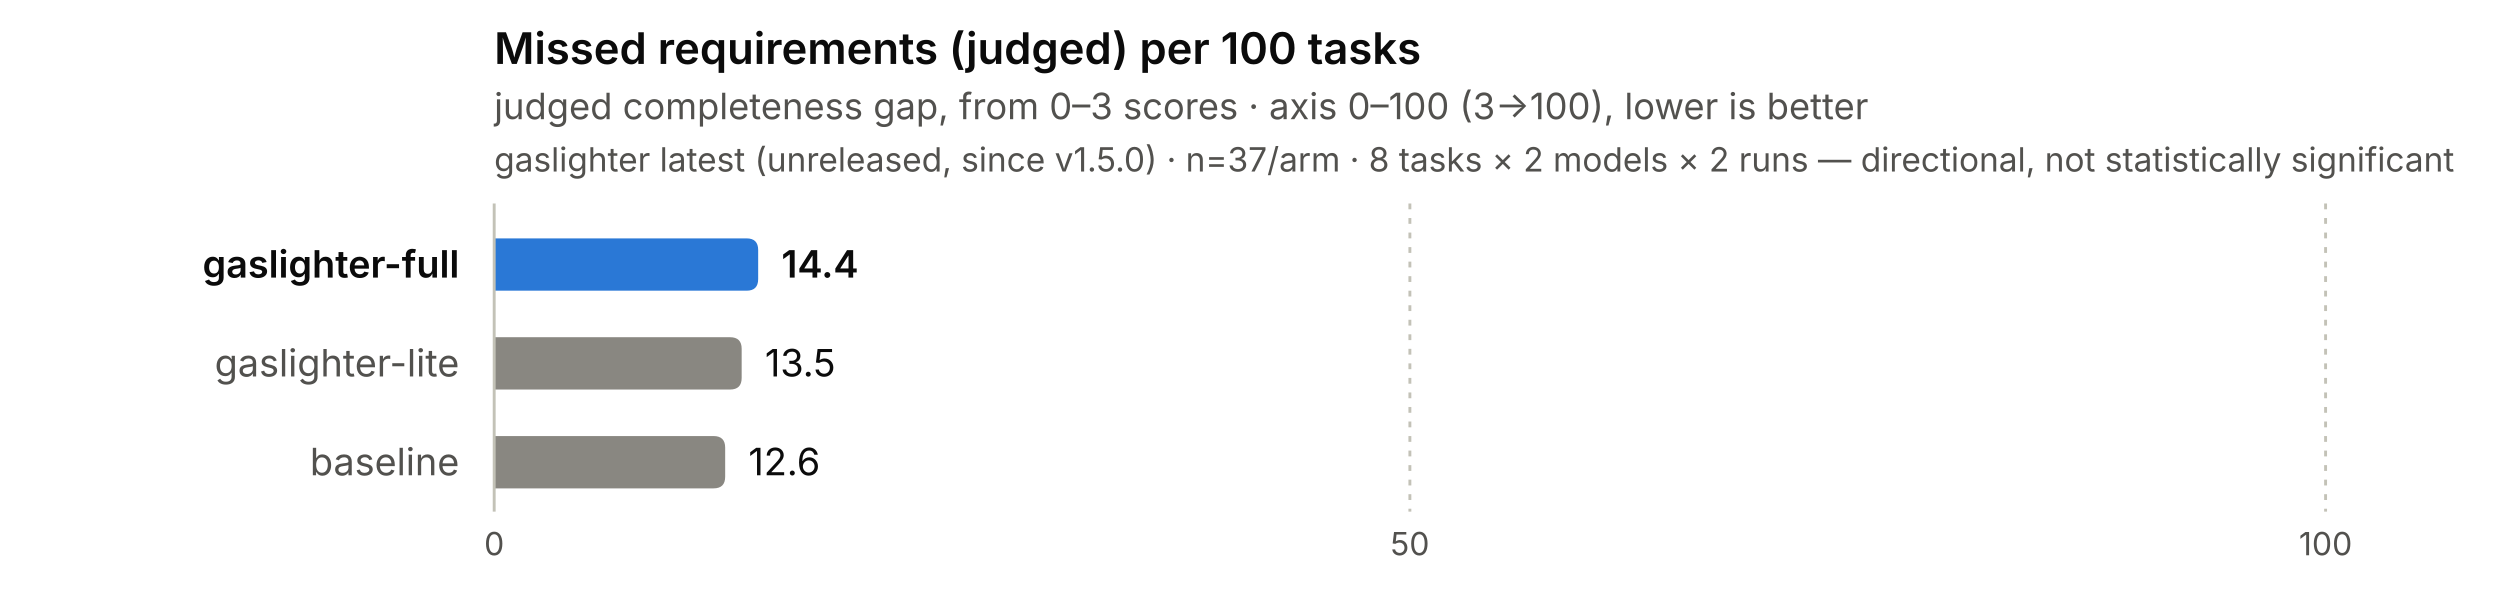
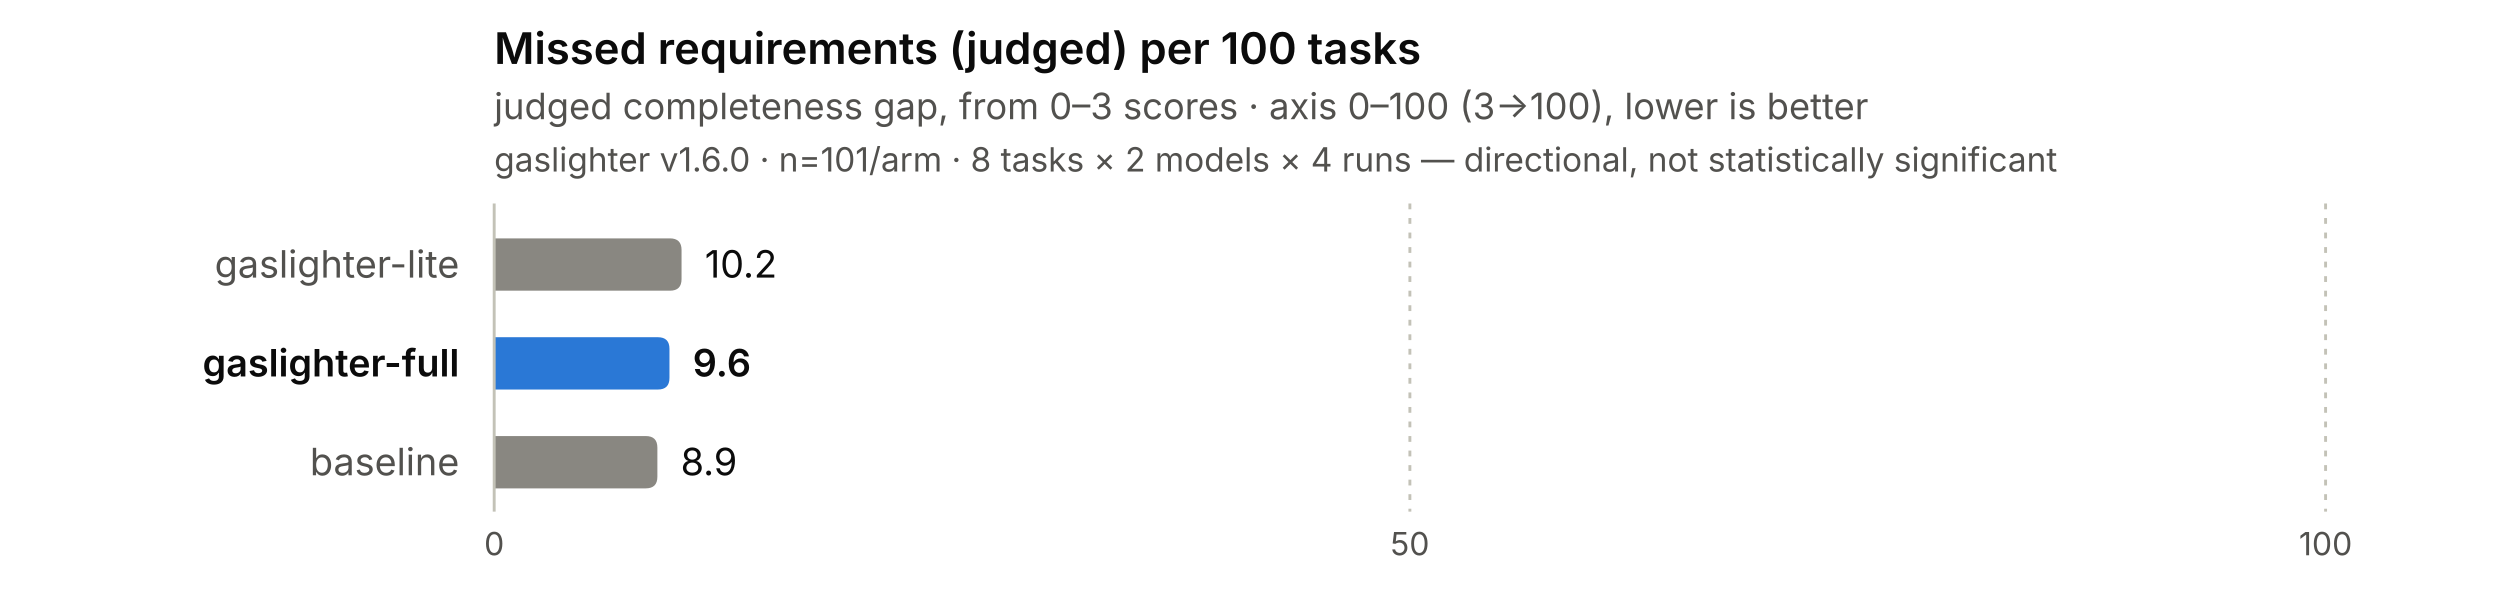
- <svg xmlns="http://www.w3.org/2000/svg" width="860" height="210" viewBox="0 0 860 210" role="img" aria-label="Missed requirements (judged) per 100 tasks by arm; baseline lowest at 12.6, gaslighter-full highest at 14.4.">
+ <svg xmlns="http://www.w3.org/2000/svg" width="860" height="210" viewBox="0 0 860 210" role="img" aria-label="Missed requirements (judged) per 100 tasks by arm; baseline lowest at 8.9, gaslighter-lite highest at 10.2.">
  <text x="170" y="22" font-family="system-ui, -apple-system, &quot;Segoe UI&quot;, sans-serif" font-size="15" font-weight="600" fill="#0b0b0b">Missed requirements (judged) per 100 tasks</text>
  <text x="170" y="41" font-family="system-ui, -apple-system, &quot;Segoe UI&quot;, sans-serif" font-size="12.5" fill="#52514e">judged completeness gap, from 0–3 scores · axis 0–100 (3→100), lower is better</text>
-   <text x="170" y="59" font-family="system-ui, -apple-system, &quot;Segoe UI&quot;, sans-serif" font-size="11.5" fill="#52514e">gaslighter latest (unreleased, since v1.5.0) · n=37/arm · 8 tasks × 2 models × 2 runs — directional, not statistically significant</text>
-   <text x="158" y="95.5" text-anchor="end" font-family="system-ui, -apple-system, &quot;Segoe UI&quot;, sans-serif" font-size="13" font-weight="600" fill="#0b0b0b">gaslighter-full</text>
-   <path d="M170,82.0 H256.811 Q260.811,82.0 260.811,86.0 V96.0 Q260.811,100.0 256.811,100.0 H170 Z" fill="#2a78d6" />
-   <text x="268.811" y="95.5" font-family="system-ui, -apple-system, &quot;Segoe UI&quot;, sans-serif" font-size="13" font-weight="600" fill="#0b0b0b">14.4</text>
-   <text x="158" y="129.5" text-anchor="end" font-family="system-ui, -apple-system, &quot;Segoe UI&quot;, sans-serif" font-size="13" fill="#52514e">gaslighter-lite</text>
-   <path d="M170,116.0 H251.135 Q255.135,116.0 255.135,120.0 V130.0 Q255.135,134.0 251.135,134.0 H170 Z" fill="#898781" />
-   <text x="263.135" y="129.5" font-family="system-ui, -apple-system, &quot;Segoe UI&quot;, sans-serif" font-size="13" fill="#0b0b0b">13.5</text>
+   <text x="170" y="59" font-family="system-ui, -apple-system, &quot;Segoe UI&quot;, sans-serif" font-size="11.5" fill="#52514e">gaslighter v1.6.0 · n=101/arm · 8 tasks × 2 models × 4 runs — directional, not statistically significant</text>
+   <text x="158" y="95.5" text-anchor="end" font-family="system-ui, -apple-system, &quot;Segoe UI&quot;, sans-serif" font-size="13" fill="#52514e">gaslighter-lite</text>
+   <path d="M170,82.0 H230.455 Q234.455,82.0 234.455,86.0 V96.0 Q234.455,100.0 230.455,100.0 H170 Z" fill="#898781" />
+   <text x="242.455" y="95.5" font-family="system-ui, -apple-system, &quot;Segoe UI&quot;, sans-serif" font-size="13" fill="#0b0b0b">10.2</text>
+   <text x="158" y="129.5" text-anchor="end" font-family="system-ui, -apple-system, &quot;Segoe UI&quot;, sans-serif" font-size="13" font-weight="600" fill="#0b0b0b">gaslighter-full</text>
+   <path d="M170,116.0 H226.297 Q230.297,116.0 230.297,120.0 V130.0 Q230.297,134.0 226.297,134.0 H170 Z" fill="#2a78d6" />
+   <text x="238.297" y="129.5" font-family="system-ui, -apple-system, &quot;Segoe UI&quot;, sans-serif" font-size="13" font-weight="600" fill="#0b0b0b">9.6</text>
  <text x="158" y="163.5" text-anchor="end" font-family="system-ui, -apple-system, &quot;Segoe UI&quot;, sans-serif" font-size="13" fill="#52514e">baseline</text>
-   <path d="M170,150.0 H245.459 Q249.459,150.0 249.459,154.0 V164.0 Q249.459,168.0 245.459,168.0 H170 Z" fill="#898781" />
-   <text x="257.459" y="163.5" font-family="system-ui, -apple-system, &quot;Segoe UI&quot;, sans-serif" font-size="13" fill="#0b0b0b">12.6</text>
+   <path d="M170,150.0 H222.139 Q226.139,150.0 226.139,154.0 V164.0 Q226.139,168.0 222.139,168.0 H170 Z" fill="#898781" />
+   <text x="234.139" y="163.5" font-family="system-ui, -apple-system, &quot;Segoe UI&quot;, sans-serif" font-size="13" fill="#0b0b0b">8.9</text>
  <line x1="170" y1="70" x2="170" y2="176" stroke="#c3c2b7" stroke-width="1" />
  <line x1="485.0" y1="70" x2="485.0" y2="176" stroke="#c3c2b7" stroke-width="1" stroke-dasharray="2 3" />
  <text x="485.0" y="191" text-anchor="middle" font-family="system-ui, -apple-system, &quot;Segoe UI&quot;, sans-serif" font-size="11" fill="#52514e">50</text>
  <line x1="800.0" y1="70" x2="800.0" y2="176" stroke="#c3c2b7" stroke-width="1" stroke-dasharray="2 3" />
  <text x="800.0" y="191" text-anchor="middle" font-family="system-ui, -apple-system, &quot;Segoe UI&quot;, sans-serif" font-size="11" fill="#52514e">100</text>
  <text x="170" y="191" text-anchor="middle" font-family="system-ui, -apple-system, &quot;Segoe UI&quot;, sans-serif" font-size="11" fill="#52514e">0</text>
</svg>
